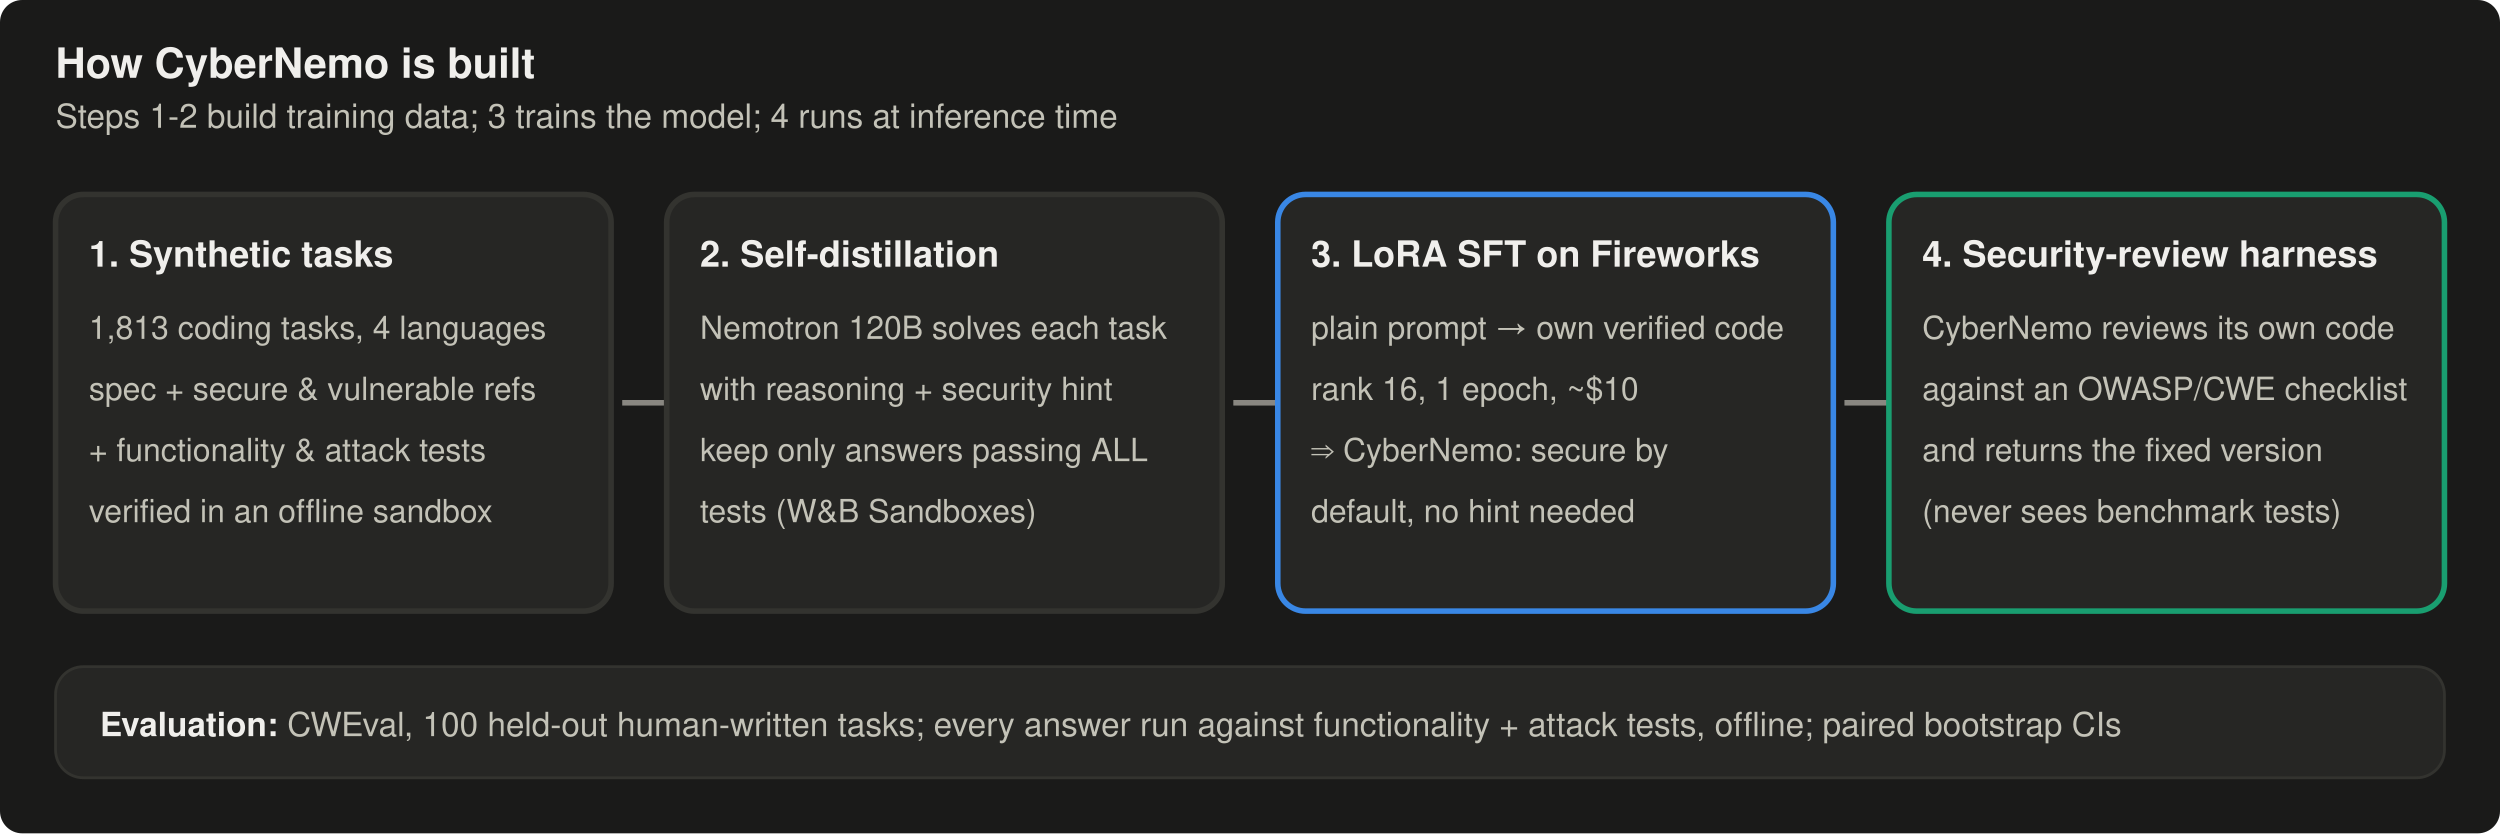
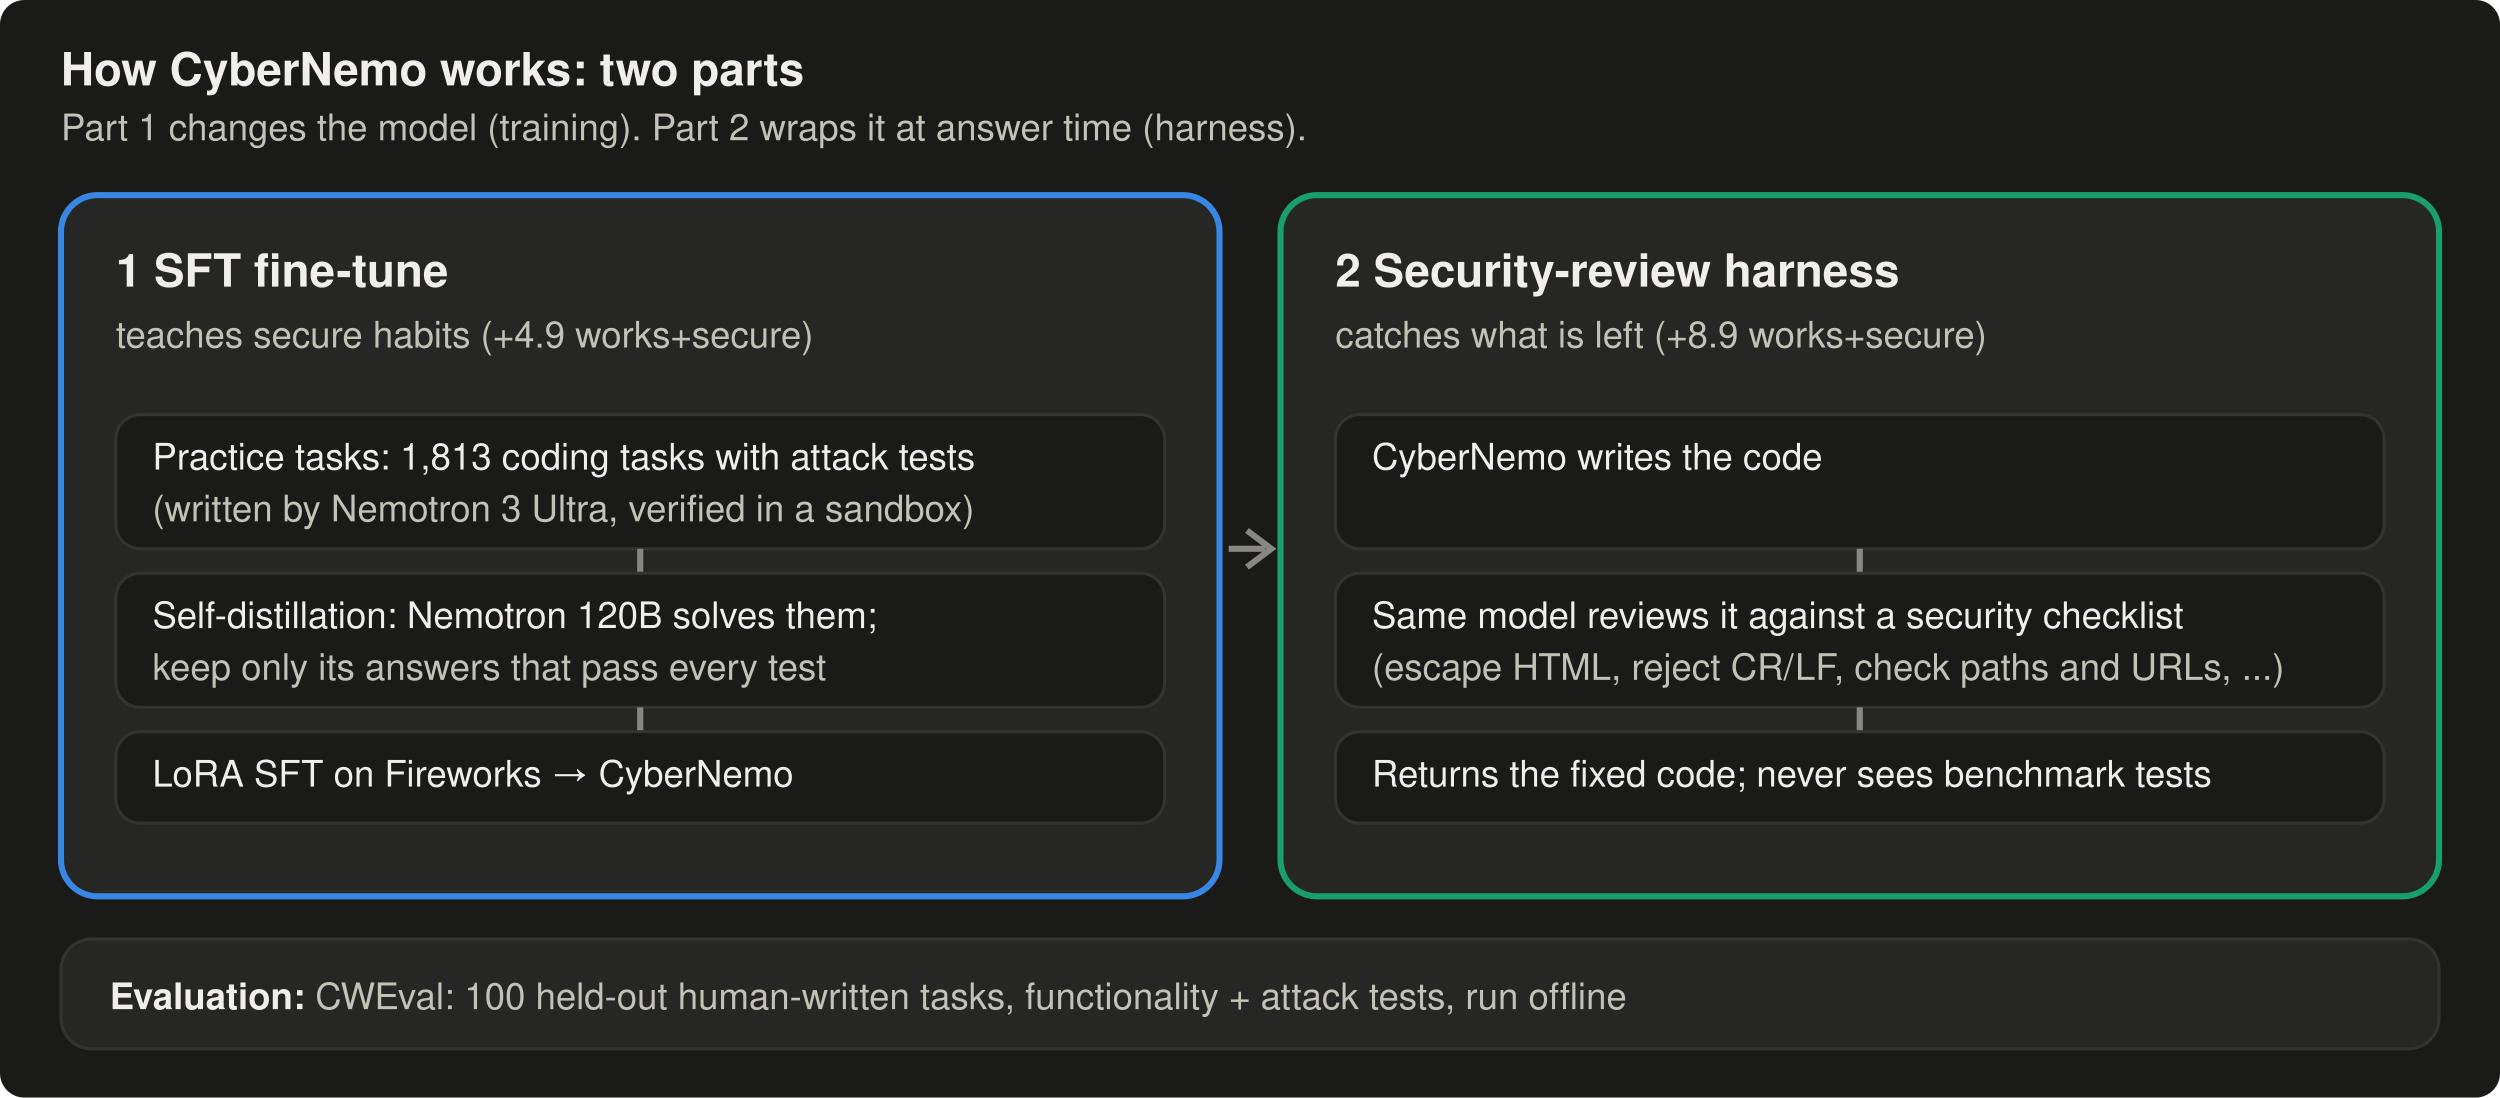
- <svg xmlns="http://www.w3.org/2000/svg" width="900" height="300" viewBox="0 0 900 300" font-family="-apple-system,Segoe UI,Helvetica,Arial,sans-serif">
-   <rect width="900" height="300" rx="8" fill="#1a1a19" />
-   <text x="20" y="28" font-size="15" font-weight="600" fill="#f0efec">How CyberNemo is built</text>
-   <text x="20" y="46" font-size="12" fill="#c3c2b7">Steps 1-2 build training data; 3 trains the model; 4 runs at inference time</text>
-   <rect x="20" y="70" width="200" height="150" rx="10" fill="#262624" stroke="#33332f" stroke-width="2" />
-   <text x="32" y="96" font-size="13" font-weight="600" fill="#f0efec">1. Synthetic tasks</text>
-   <text x="32" y="122" font-size="11.5" fill="#c3c2b7">1,813 coding tasks, 4 languages</text>
-   <text x="32" y="144" font-size="11.5" fill="#c3c2b7">spec + secure &amp; vulnerable refs</text>
-   <text x="32" y="166" font-size="11.5" fill="#c3c2b7">+ functionality &amp; attack tests</text>
-   <text x="32" y="188" font-size="11.5" fill="#c3c2b7">verified in an offline sandbox</text>
-   <path d="M224,145 H254" stroke="#898781" stroke-width="2" />
-   <path d="M248,139 L256,145 L248,151" fill="none" stroke="#898781" stroke-width="2" />
-   <rect x="240" y="70" width="200" height="150" rx="10" fill="#262624" stroke="#33332f" stroke-width="2" />
-   <text x="252" y="96" font-size="13" font-weight="600" fill="#f0efec">2. Self-distillation</text>
-   <text x="252" y="122" font-size="11.5" fill="#c3c2b7">Nemotron 120B solves each task</text>
-   <text x="252" y="144" font-size="11.5" fill="#c3c2b7">with reasoning + security hint</text>
-   <text x="252" y="166" font-size="11.5" fill="#c3c2b7">keep only answers passing ALL</text>
-   <text x="252" y="188" font-size="11.5" fill="#c3c2b7">tests (W&amp;B Sandboxes)</text>
-   <path d="M444,145 H474" stroke="#898781" stroke-width="2" />
-   <path d="M468,139 L476,145 L468,151" fill="none" stroke="#898781" stroke-width="2" />
-   <rect x="460" y="70" width="200" height="150" rx="10" fill="#262624" stroke="#3987e5" stroke-width="2" />
-   <text x="472" y="96" font-size="13" font-weight="600" fill="#f0efec">3. LoRA SFT on Fireworks</text>
-   <text x="472" y="122" font-size="11.5" fill="#c3c2b7">plain prompt → own verified code</text>
-   <text x="472" y="144" font-size="11.5" fill="#c3c2b7">rank 16, 1 epoch, ~$10</text>
-   <text x="472" y="166" font-size="11.5" fill="#c3c2b7">⇒ CyberNemo: secure by</text>
-   <text x="472" y="188" font-size="11.5" fill="#c3c2b7">default, no hint needed</text>
-   <path d="M664,145 H694" stroke="#898781" stroke-width="2" />
-   <path d="M688,139 L696,145 L688,151" fill="none" stroke="#898781" stroke-width="2" />
-   <rect x="680" y="70" width="200" height="150" rx="10" fill="#262624" stroke="#199e70" stroke-width="2" />
-   <text x="692" y="96" font-size="13" font-weight="600" fill="#f0efec">4. Security-review harness</text>
-   <text x="692" y="122" font-size="11.5" fill="#c3c2b7">CyberNemo reviews its own code</text>
-   <text x="692" y="144" font-size="11.5" fill="#c3c2b7">against an OWASP/CWE checklist</text>
-   <text x="692" y="166" font-size="11.5" fill="#c3c2b7">and returns the fixed version</text>
-   <text x="692" y="188" font-size="11.5" fill="#c3c2b7">(never sees benchmark tests)</text>
-   <rect x="20" y="240" width="860" height="40" rx="10" fill="#262624" stroke="#33332f" />
-   <text x="36" y="265" font-size="12" fill="#c3c2b7">
-     <tspan font-weight="600" fill="#f0efec">Evaluation:</tspan> CWEval, 100 held-out human-written tasks; every answer run against functionality + attack tests, offline; paired bootstrap CIs</text>
+ <svg xmlns="http://www.w3.org/2000/svg" width="820" height="360" viewBox="0 0 820 360" font-family="-apple-system,Segoe UI,Helvetica,Arial,sans-serif">
+   <rect width="820" height="360" rx="8" fill="#1a1a19" />
+   <text x="20" y="28" font-size="15" font-weight="600" fill="#f0efec">How CyberNemo works: two parts</text>
+   <text x="20" y="46" font-size="12" fill="#c3c2b7">Part 1 changes the model (training). Part 2 wraps it at answer time (harness).</text>
+   <rect x="20" y="64" width="380" height="230" rx="12" fill="#262624" stroke="#3987e5" stroke-width="2" />
+   <text x="38" y="94" font-size="15" font-weight="700" fill="#f0efec">1  SFT fine-tune</text>
+   <text x="38" y="114" font-size="12" fill="#c3c2b7">teaches secure habits  (+4.9 works+secure)</text>
+   <rect x="38" y="136" width="344" height="44" rx="8" fill="#1a1a19" stroke="#33332f" />
+   <text x="50" y="154" font-size="12" fill="#f0efec">Practice tasks: 1,813 coding tasks with attack tests</text>
+   <text x="50" y="171" font-size="12" fill="#c3c2b7">(written by Nemotron 3 Ultra, verified in a sandbox)</text>
+   <path d="M210,180 V188" stroke="#898781" stroke-width="2" />
+   <rect x="38" y="188" width="344" height="44" rx="8" fill="#1a1a19" stroke="#33332f" />
+   <text x="50" y="206" font-size="12" fill="#f0efec">Self-distillation: Nemotron 120B solves them;</text>
+   <text x="50" y="223" font-size="12" fill="#c3c2b7">keep only its answers that pass every test</text>
+   <path d="M210,232 V240" stroke="#898781" stroke-width="2" />
+   <rect x="38" y="240" width="344" height="30" rx="8" fill="#1a1a19" stroke="#33332f" />
+   <text x="50" y="258" font-size="12" fill="#f0efec">LoRA SFT on Fireworks  →  CyberNemo</text>
+   <rect x="420" y="64" width="380" height="230" rx="12" fill="#262624" stroke="#199e70" stroke-width="2" />
+   <text x="438" y="94" font-size="15" font-weight="700" fill="#f0efec">2  Security-review harness</text>
+   <text x="438" y="114" font-size="12" fill="#c3c2b7">catches what is left  (+8.9 works+secure)</text>
+   <rect x="438" y="136" width="344" height="44" rx="8" fill="#1a1a19" stroke="#33332f" />
+   <text x="450" y="154" font-size="12" fill="#f0efec">CyberNemo writes the code</text>
+   <path d="M610,180 V188" stroke="#898781" stroke-width="2" />
+   <rect x="438" y="188" width="344" height="44" rx="8" fill="#1a1a19" stroke="#33332f" />
+   <text x="450" y="206" font-size="12" fill="#f0efec">Same model reviews it against a security checklist</text>
+   <text x="450" y="223" font-size="12" fill="#c3c2b7">(escape HTML, reject CR/LF, check paths and URLs, ...)</text>
+   <path d="M610,232 V240" stroke="#898781" stroke-width="2" />
+   <rect x="438" y="240" width="344" height="30" rx="8" fill="#1a1a19" stroke="#33332f" />
+   <text x="450" y="258" font-size="12" fill="#f0efec">Returns the fixed code; never sees benchmark tests</text>
+   <path d="M403,180 H415" stroke="#898781" stroke-width="2" />
+   <path d="M409,174 L417,180 L409,186" fill="none" stroke="#898781" stroke-width="2" />
+   <rect x="20" y="308" width="780" height="36" rx="10" fill="#262624" stroke="#33332f" />
+   <text x="36" y="331" font-size="12" fill="#c3c2b7">
+     <tspan font-weight="600" fill="#f0efec">Evaluation:</tspan> CWEval: 100 held-out human-written tasks, functionality + attack tests, run offline</text>
</svg>
